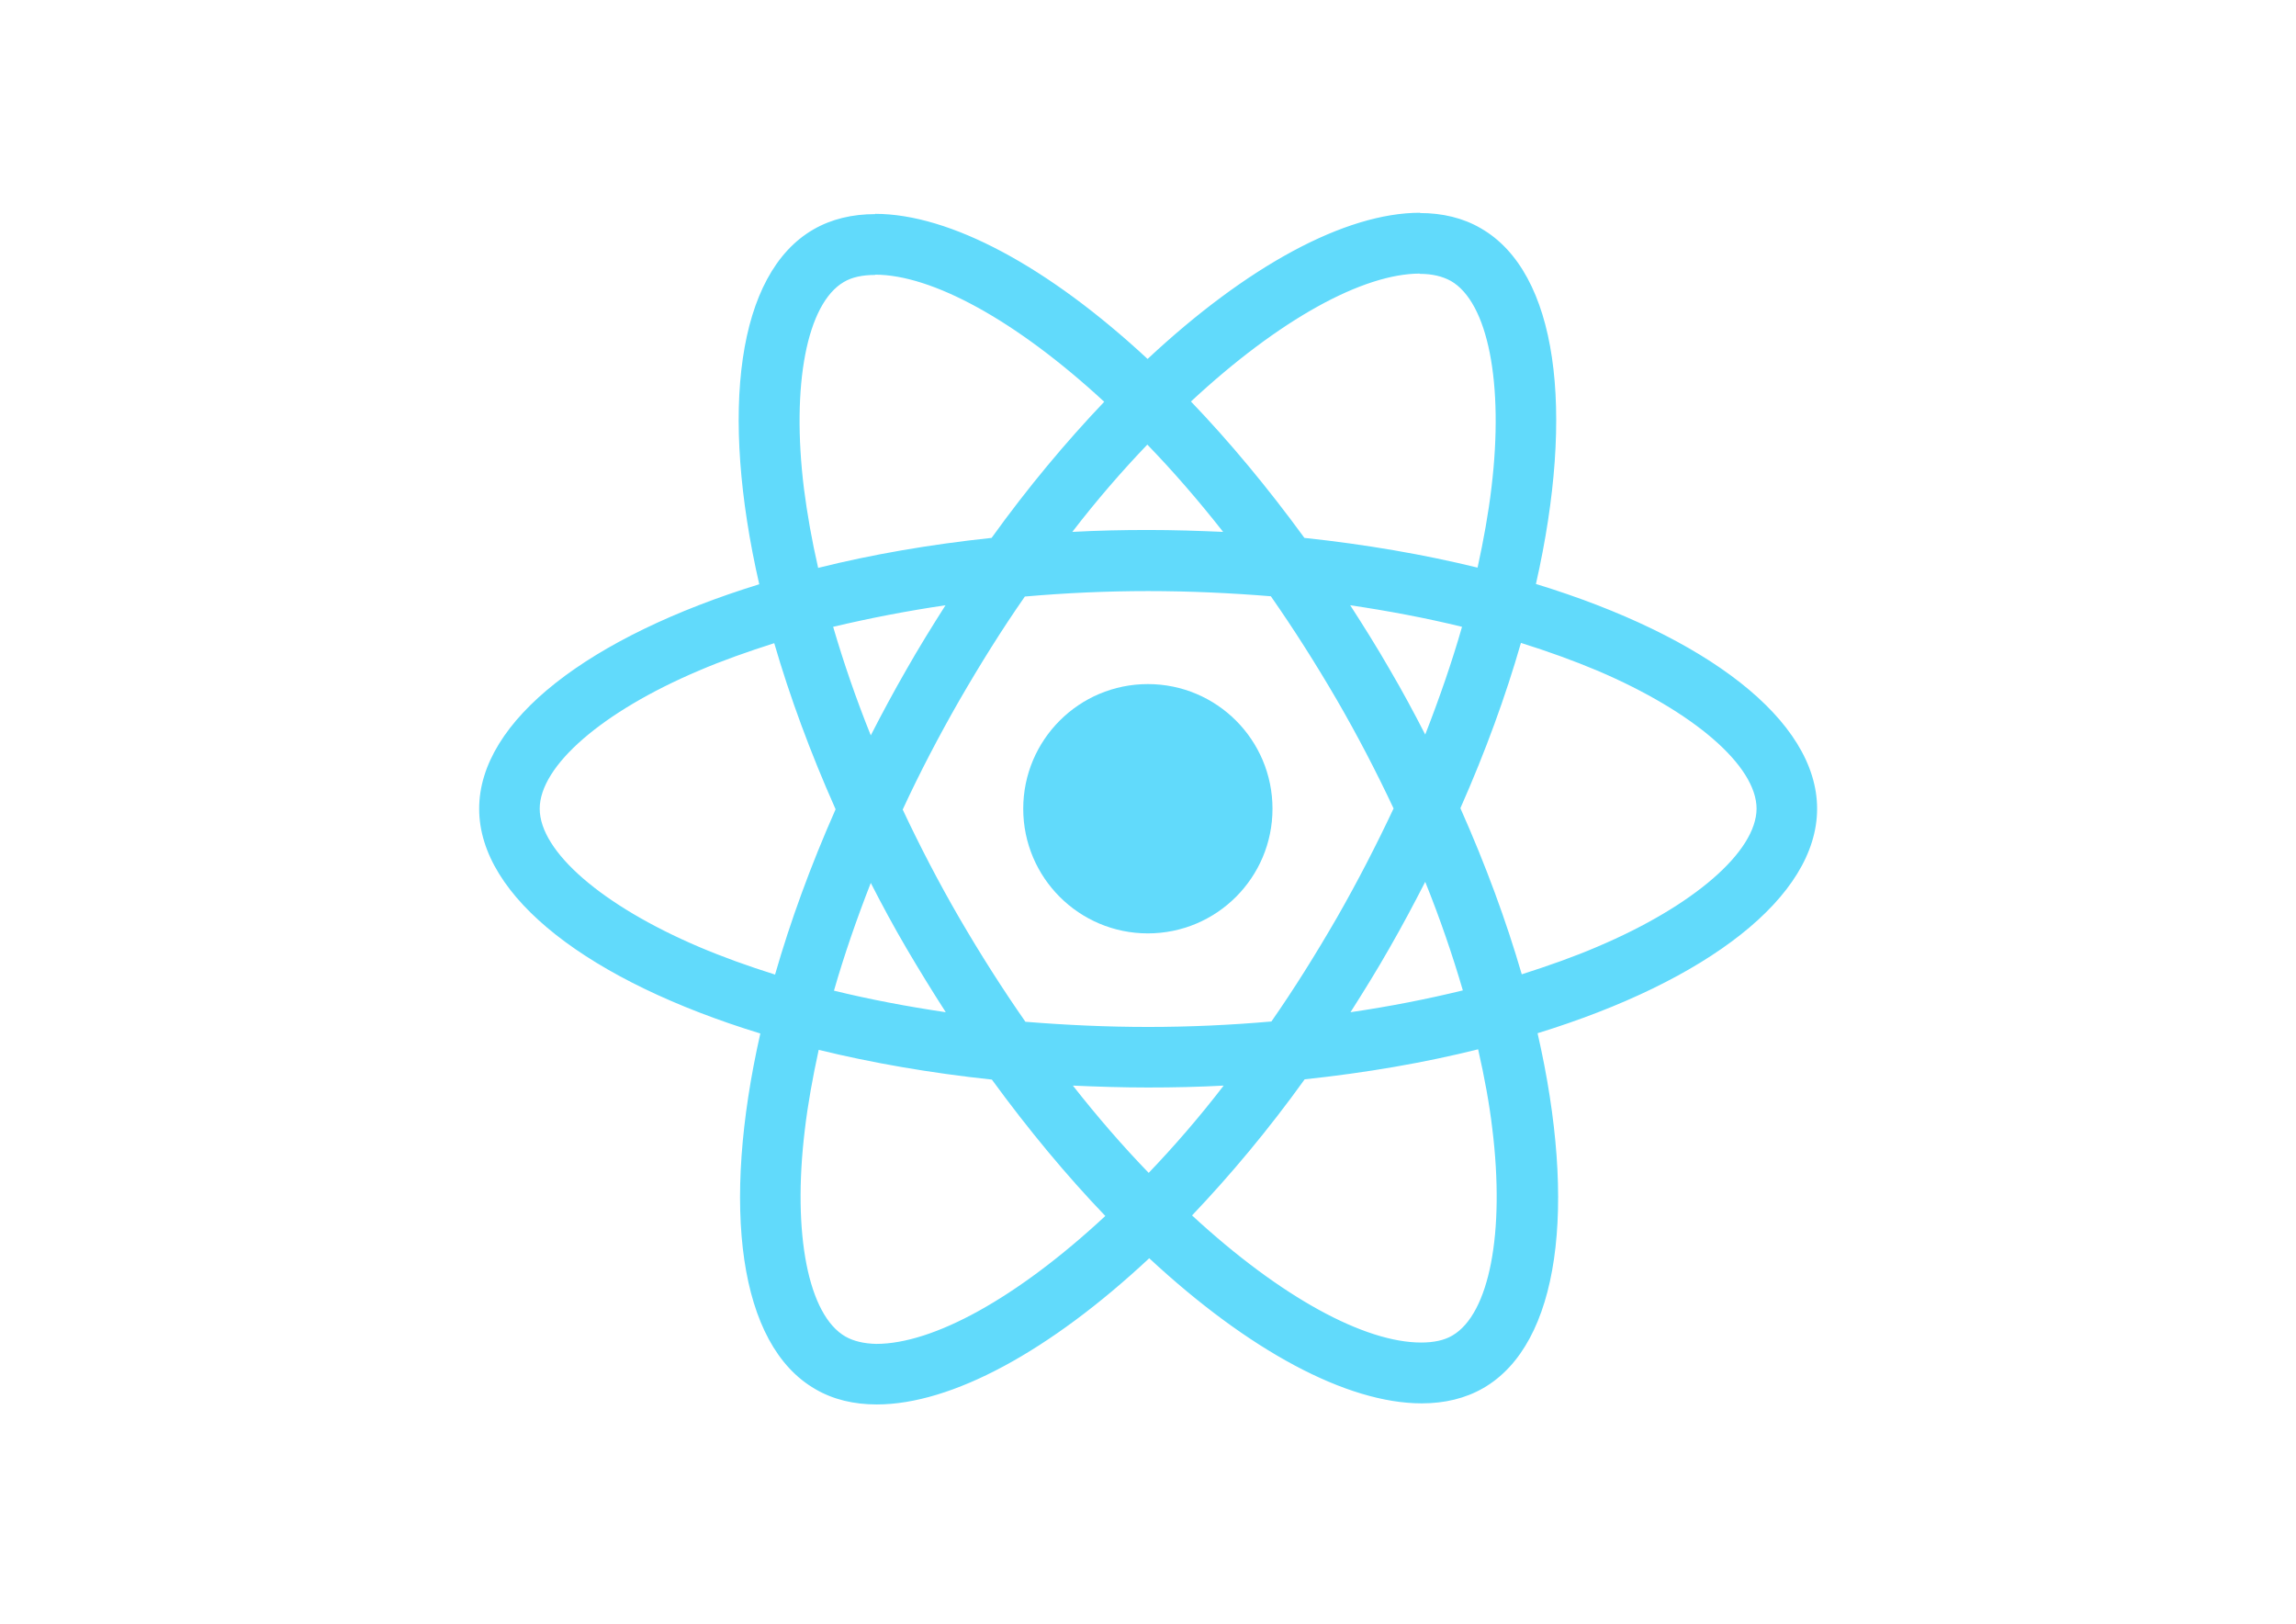
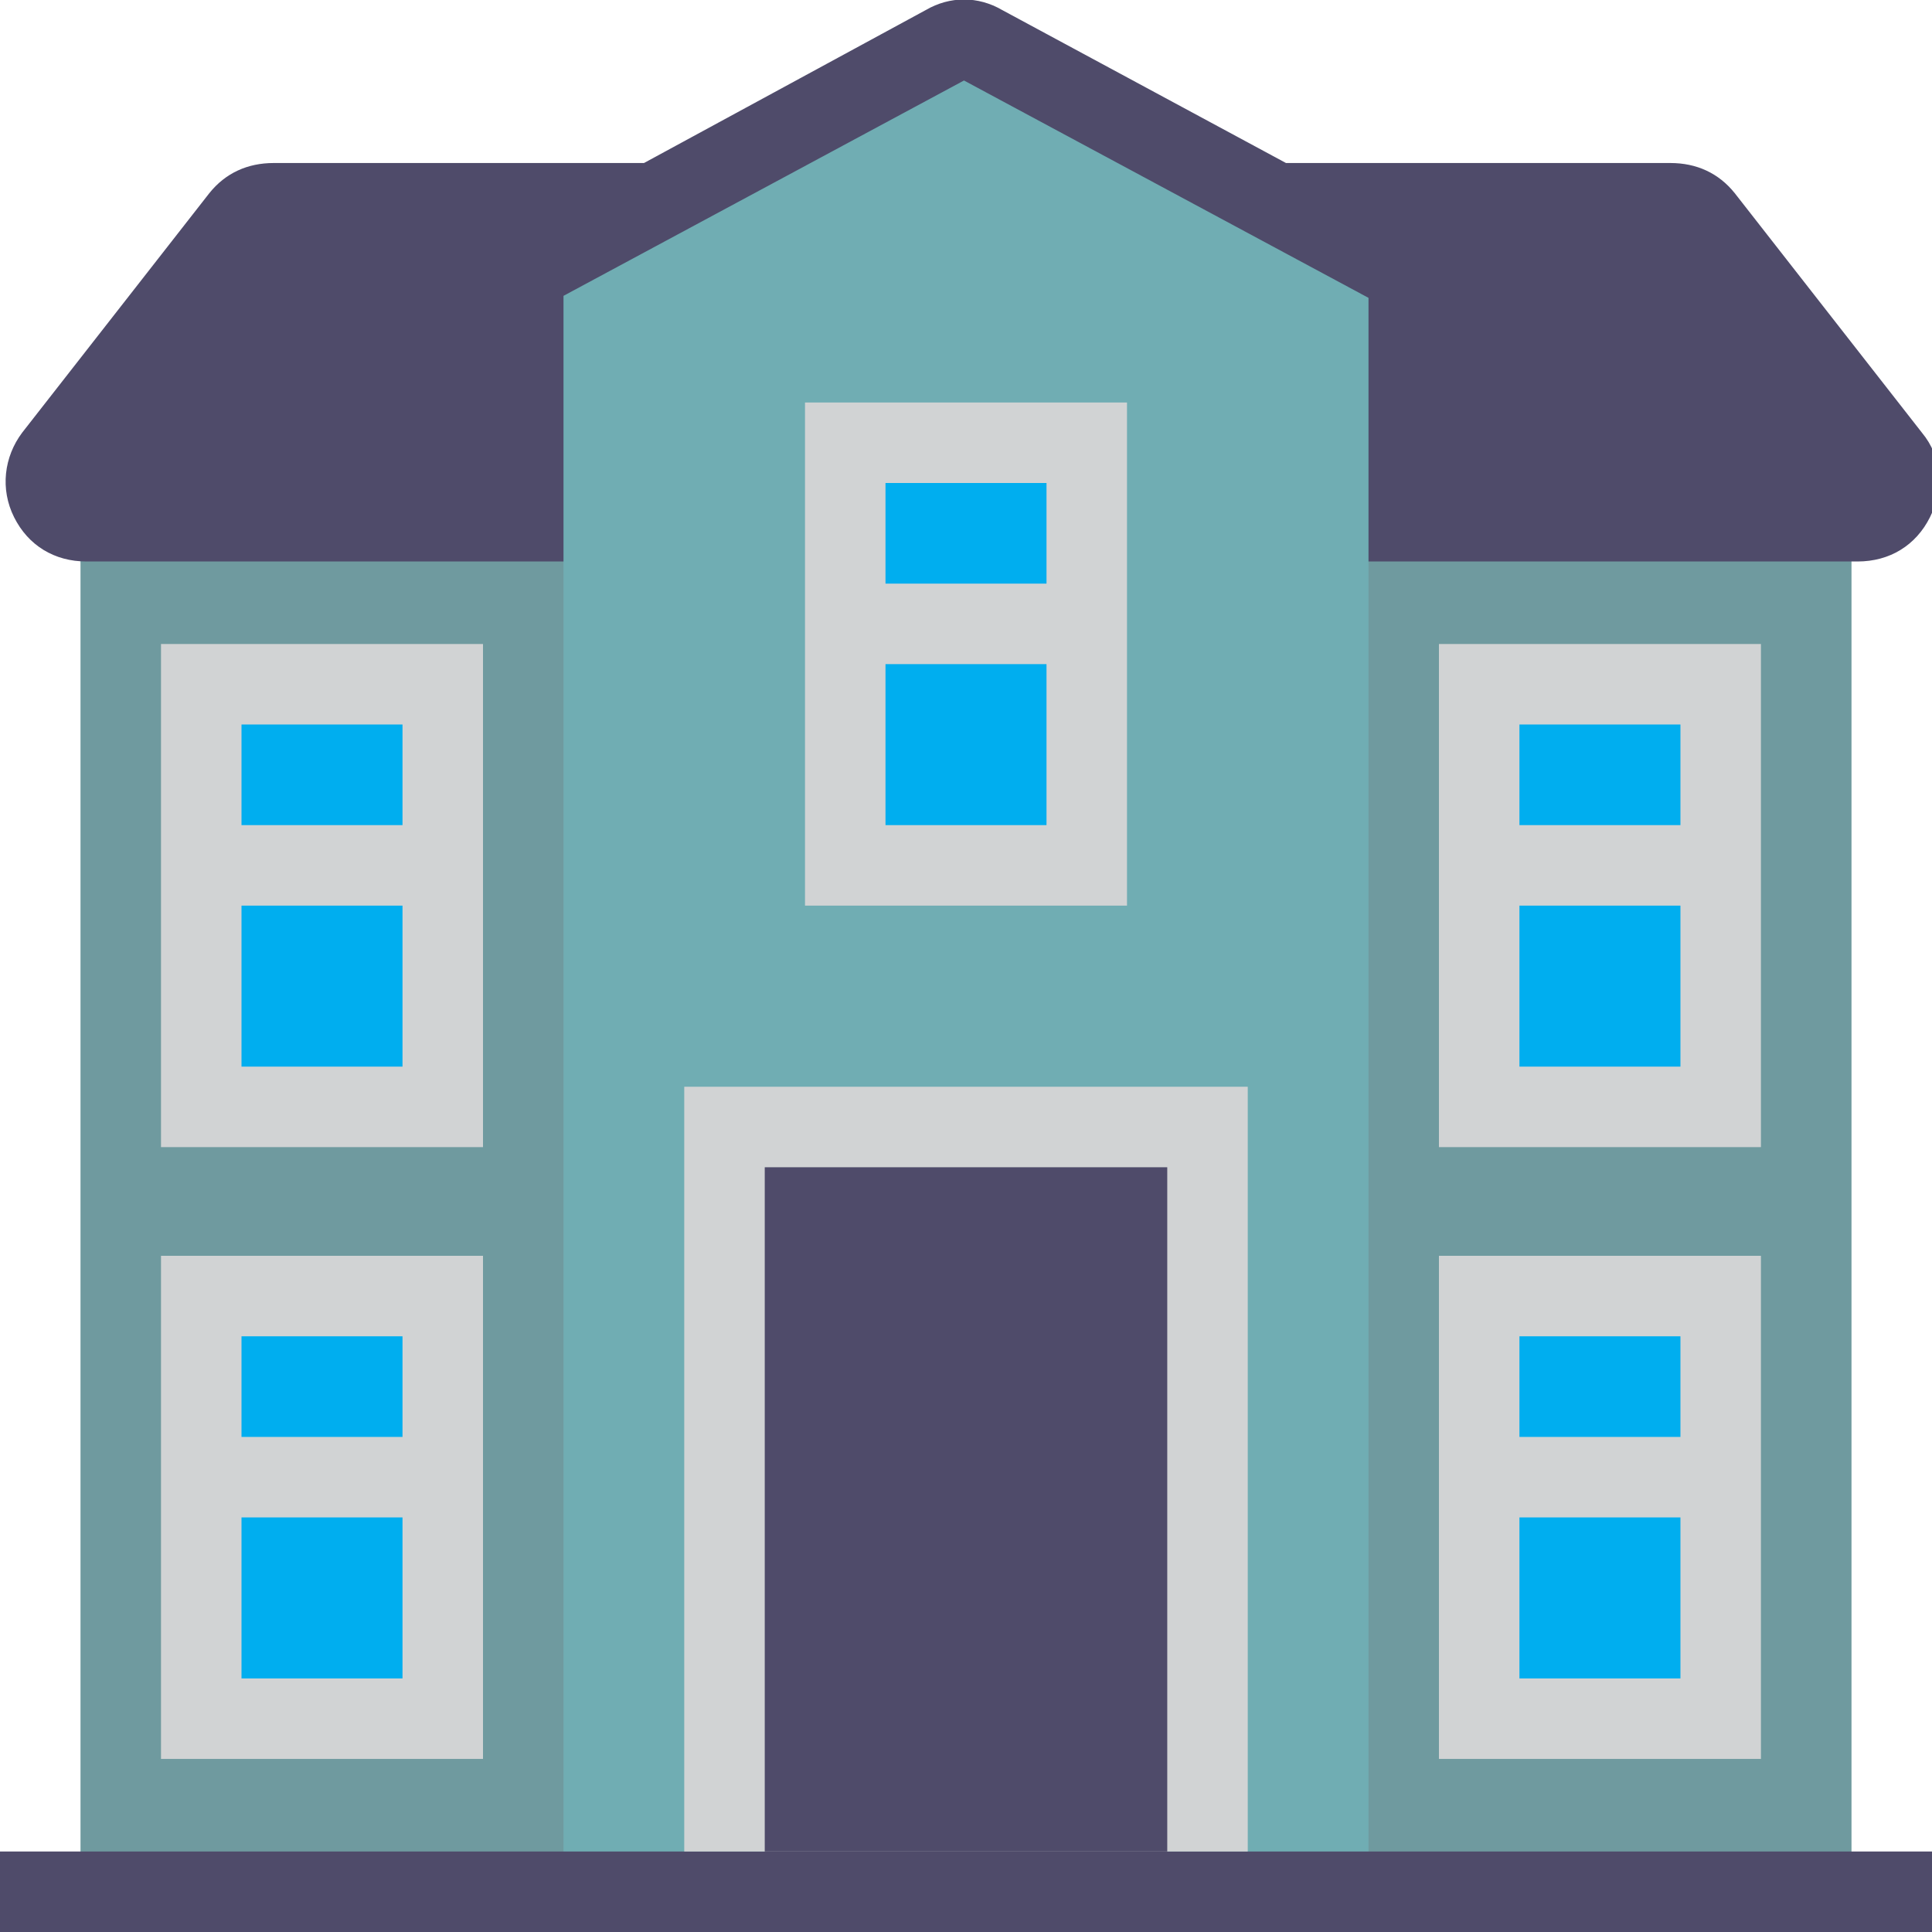
- <svg xmlns="http://www.w3.org/2000/svg" viewBox="0 0 841.9 595.3">
-   <g fill="#61DAFB">
-     <path d="M666.3 296.5c0-32.5-40.7-63.3-103.1-82.4 14.4-63.6 8-114.2-20.2-130.4-6.5-3.8-14.1-5.6-22.4-5.6v22.3c4.6 0 8.3.9 11.4 2.6 13.6 7.8 19.5 37.5 14.9 75.7-1.1 9.4-2.9 19.3-5.1 29.4-19.6-4.8-41-8.5-63.5-10.9-13.5-18.5-27.5-35.3-41.6-50 32.6-30.3 63.2-46.9 84-46.9V78c-27.5 0-63.5 19.6-99.9 53.6-36.4-33.8-72.4-53.2-99.9-53.2v22.3c20.7 0 51.4 16.5 84 46.6-14 14.7-28 31.4-41.3 49.9-22.6 2.4-44 6.1-63.6 11-2.3-10-4-19.7-5.2-29-4.7-38.2 1.1-67.9 14.6-75.8 3-1.8 6.9-2.6 11.5-2.6V78.5c-8.4 0-16 1.8-22.6 5.6-28.1 16.2-34.4 66.7-19.9 130.1-62.2 19.2-102.7 49.9-102.7 82.3 0 32.5 40.7 63.3 103.1 82.4-14.4 63.6-8 114.2 20.2 130.4 6.5 3.8 14.1 5.6 22.5 5.6 27.5 0 63.5-19.6 99.9-53.6 36.4 33.8 72.4 53.2 99.9 53.2 8.4 0 16-1.8 22.6-5.6 28.1-16.2 34.4-66.7 19.9-130.1 62-19.1 102.5-49.9 102.5-82.3zm-130.2-66.7c-3.7 12.9-8.3 26.2-13.5 39.5-4.1-8-8.4-16-13.1-24-4.6-8-9.5-15.8-14.4-23.4 14.2 2.1 27.9 4.7 41 7.9zm-45.8 106.5c-7.8 13.5-15.8 26.3-24.1 38.2-14.9 1.3-30 2-45.2 2-15.1 0-30.2-.7-45-1.9-8.3-11.9-16.4-24.6-24.2-38-7.6-13.1-14.5-26.4-20.8-39.8 6.2-13.4 13.2-26.8 20.7-39.9 7.8-13.5 15.8-26.3 24.1-38.2 14.9-1.3 30-2 45.2-2 15.1 0 30.2.7 45 1.9 8.3 11.9 16.4 24.6 24.2 38 7.6 13.1 14.5 26.4 20.8 39.8-6.3 13.4-13.2 26.8-20.7 39.9zm32.3-13c5.4 13.4 10 26.8 13.8 39.8-13.1 3.2-26.9 5.9-41.2 8 4.9-7.7 9.8-15.6 14.4-23.7 4.6-8 8.9-16.1 13-24.1zM421.2 430c-9.3-9.6-18.6-20.3-27.8-32 9 .4 18.2.7 27.5.7 9.4 0 18.7-.2 27.8-.7-9 11.7-18.3 22.4-27.5 32zm-74.4-58.9c-14.2-2.1-27.9-4.7-41-7.9 3.7-12.9 8.3-26.2 13.5-39.5 4.1 8 8.4 16 13.1 24 4.7 8 9.5 15.8 14.4 23.4zM420.7 163c9.3 9.6 18.6 20.3 27.8 32-9-.4-18.2-.7-27.5-.7-9.4 0-18.7.2-27.8.7 9-11.7 18.3-22.4 27.5-32zm-74 58.9c-4.9 7.7-9.8 15.6-14.4 23.7-4.6 8-8.9 16-13 24-5.4-13.4-10-26.8-13.8-39.8 13.1-3.1 26.9-5.8 41.2-7.9zm-90.5 125.2c-35.4-15.1-58.3-34.9-58.3-50.6 0-15.7 22.9-35.6 58.3-50.6 8.6-3.7 18-7 27.7-10.1 5.7 19.6 13.2 40 22.5 60.9-9.2 20.8-16.6 41.1-22.2 60.6-9.9-3.1-19.3-6.5-28-10.2zM310 490c-13.6-7.8-19.5-37.5-14.9-75.7 1.1-9.4 2.9-19.3 5.1-29.4 19.6 4.8 41 8.5 63.5 10.9 13.5 18.5 27.5 35.3 41.6 50-32.6 30.3-63.2 46.9-84 46.9-4.5-.1-8.3-1-11.3-2.7zm237.2-76.2c4.7 38.2-1.1 67.9-14.6 75.8-3 1.8-6.9 2.6-11.5 2.6-20.7 0-51.4-16.5-84-46.6 14-14.7 28-31.4 41.3-49.9 22.6-2.4 44-6.1 63.6-11 2.3 10.1 4.1 19.8 5.2 29.1zm38.5-66.7c-8.6 3.7-18 7-27.7 10.1-5.7-19.6-13.2-40-22.5-60.9 9.2-20.8 16.6-41.1 22.2-60.6 9.9 3.1 19.3 6.5 28.1 10.2 35.4 15.1 58.3 34.9 58.3 50.6-.1 15.7-23 35.6-58.4 50.6zM320.8 78.4z" />
-     <circle cx="420.9" cy="296.5" r="45.7" />
-     <path d="M520.5 78.1z" />
+ <svg xmlns="http://www.w3.org/2000/svg" id="Layer_1" style="enable-background:new 0 0 96 96;" version="1.1" viewBox="0 0 96 96" xml:space="preserve">
+   <style type="text/css">
+ 	.st0{fill-rule:evenodd;clip-rule:evenodd;fill:#6F9A9F;}
+ 	.st1{fill-rule:evenodd;clip-rule:evenodd;fill:#4F4B6A;}
+ 	.st2{fill-rule:evenodd;clip-rule:evenodd;fill:#70ADB3;}
+ 	.st3{fill-rule:evenodd;clip-rule:evenodd;fill:#D1D3D4;}
+ 	.st4{fill-rule:evenodd;clip-rule:evenodd;fill:#00AEEF;}
+ </style>
+   <g id="XMLID_2_">
+     <rect class="st0" height="68.3" id="XMLID_23_" width="88" x="4" y="27.7" />
+     <path class="st1" d="M32,8.1l14-7.6c1.2-0.7,2.6-0.7,3.8,0l14.1,7.6h19.1c1.3,0,2.4,0.5,3.2,1.5l9.3,11.9   c1,1.2,1.1,2.8,0.4,4.2c-0.7,1.4-2,2.2-3.6,2.2h-88c-1.6,0-2.9-0.8-3.6-2.2c-0.7-1.4-0.5-3,0.4-4.2l9.3-11.9c0.8-1,1.9-1.5,3.2-1.5   H32z" id="XMLID_22_" />
+     <polygon class="st2" id="XMLID_21_" points="68,96 28,96 28,14.7 47.9,4 68,14.8  " />
+     <rect class="st1" height="4" id="XMLID_20_" width="96" x="0" y="92" />
+     <polygon class="st3" id="XMLID_19_" points="78.4,87.4 87.5,87.4 87.5,62.4 71.5,62.4 71.5,87.4  " />
+     <rect class="st4" height="8" id="XMLID_18_" width="8" x="75.5" y="75.4" />
+     <rect class="st4" height="5" id="XMLID_17_" width="8" x="75.5" y="66.4" />
+     <polygon class="st3" id="XMLID_16_" points="14.9,87.4 24,87.4 24,62.4 8,62.4 8,87.4  " />
+     <rect class="st4" height="8" id="XMLID_15_" width="8" x="12" y="75.4" />
+     <rect class="st4" height="5" id="XMLID_14_" width="8" x="12" y="66.4" />
+     <rect class="st3" height="38" id="XMLID_13_" width="28" x="34" y="54" />
+     <rect class="st1" height="34" id="XMLID_12_" width="20" x="38" y="58" />
+     <polygon class="st3" id="XMLID_11_" points="78.4,57 87.5,57 87.5,32 71.5,32 71.5,57  " />
+     <rect class="st4" height="8" id="XMLID_10_" width="8" x="75.5" y="45" />
+     <rect class="st4" height="5" id="XMLID_9_" width="8" x="75.5" y="36" />
+     <polygon class="st3" id="XMLID_8_" points="14.9,57 24,57 24,32 8,32 8,57  " />
+     <rect class="st4" height="8" id="XMLID_7_" width="8" x="12" y="45" />
+     <rect class="st4" height="5" id="XMLID_6_" width="8" x="12" y="36" />
+     <polygon class="st3" id="XMLID_5_" points="46.9,45 56,45 56,20 40,20 40,45  " />
+     <rect class="st4" height="8" id="XMLID_4_" width="8" x="44" y="33" />
+     <rect class="st4" height="5" id="XMLID_3_" width="8" x="44" y="24" />
  </g>
</svg>
